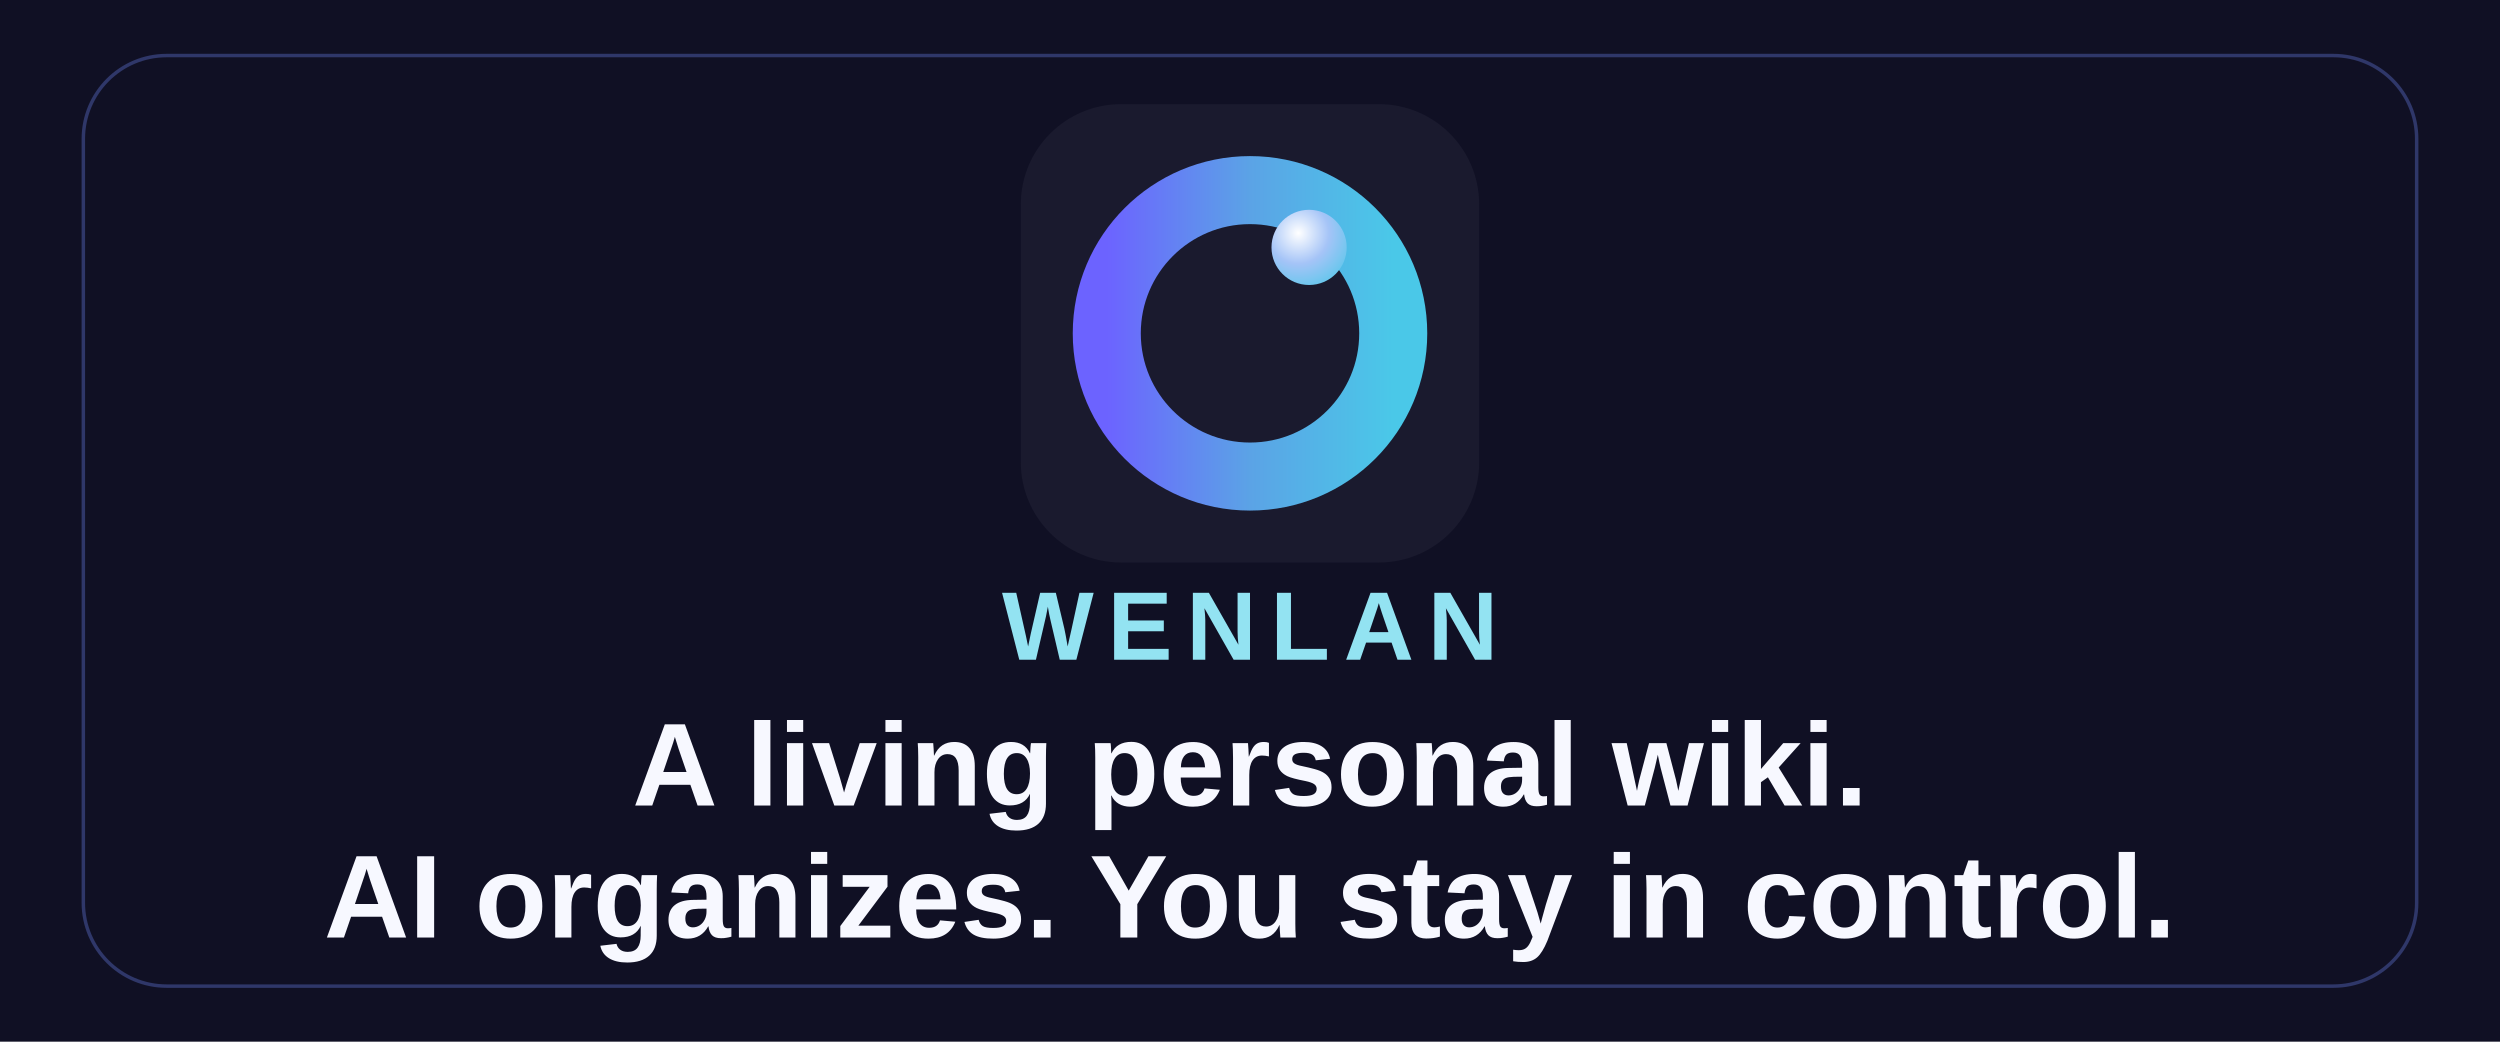
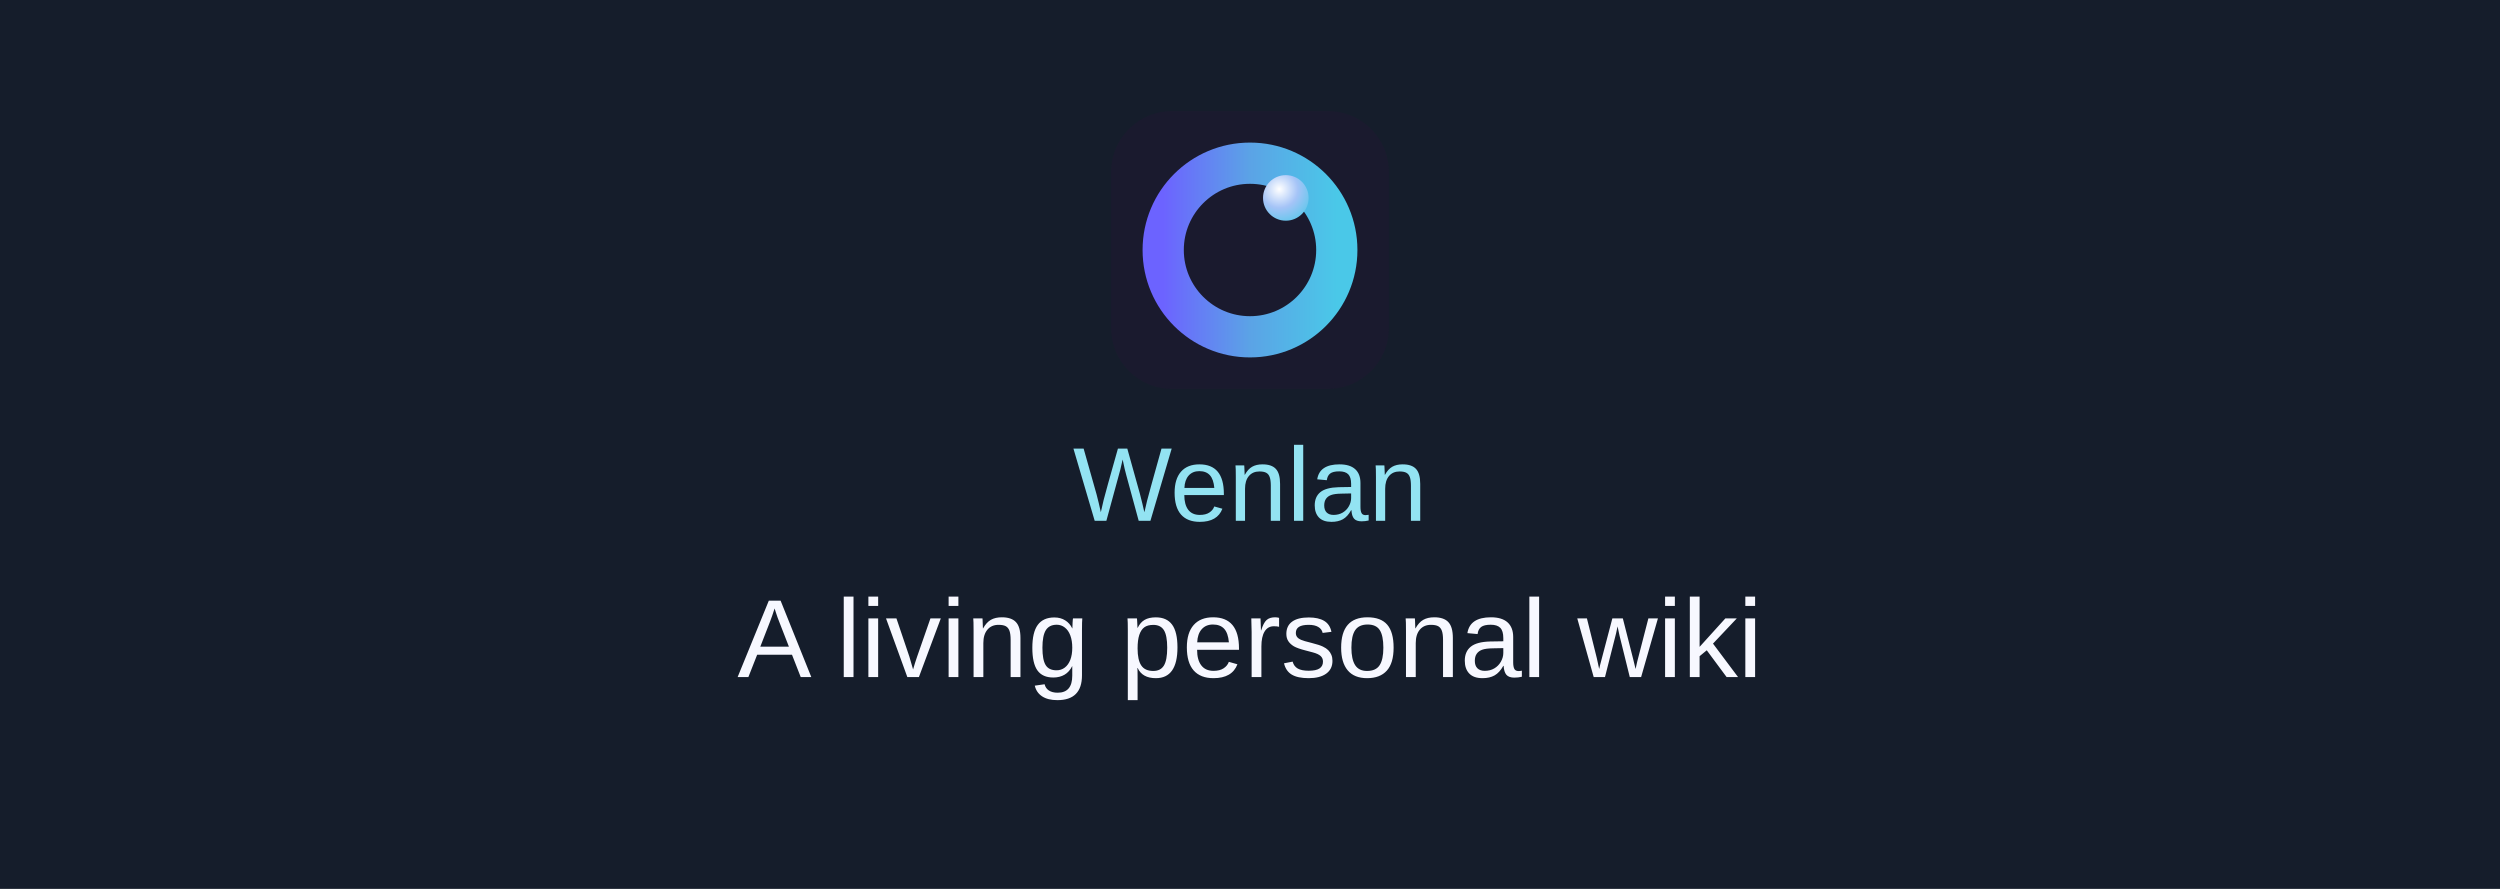
- <svg xmlns="http://www.w3.org/2000/svg" width="720" height="300" viewBox="0 0 720 300" fill="none" role="img" aria-labelledby="title desc">
-   <rect width="720" height="300" fill="#101024" />
-   <rect x="24" y="16" width="672" height="268" rx="24" fill="#101024" stroke="#2F3769" />
-   <g transform="translate(294 30) scale(0.2578125)">
+ <svg xmlns="http://www.w3.org/2000/svg" width="720" height="256" viewBox="0 0 720 256" fill="none" role="img" aria-labelledby="title desc">
+   <rect width="720" height="256" fill="#151D2B" />
+   <g transform="translate(320 32) scale(0.15625)">
    <rect width="512" height="512" rx="112" fill="#1A1A2E" />
    <circle cx="256" cy="256" r="160" fill="none" stroke="url(#banner-en-mobile-ring)" stroke-width="76" />
    <circle cx="322" cy="160" r="42" fill="url(#banner-en-mobile-orb)" />
  </g>
-   <text x="360" y="190" fill="#93E3F2" font-family="Arial, &quot;Helvetica Neue&quot;, sans-serif" font-size="28" font-weight="700" text-anchor="middle" letter-spacing="4">WENLAN</text>
-   <text x="360" y="232" fill="#F7F8FF" font-family="Arial, &quot;Helvetica Neue&quot;, sans-serif" font-size="34" font-weight="700" text-anchor="middle">A living personal wiki.</text>
-   <text x="360" y="270" fill="#F7F8FF" font-family="Arial, &quot;Helvetica Neue&quot;, sans-serif" font-size="34" font-weight="700" text-anchor="middle">AI organizes. You stay in control.</text>
+   <text x="360" y="150" fill="#93E3F2" font-size="30.24" font-weight="500" text-anchor="middle">
+     <tspan font-family="-apple-system, BlinkMacSystemFont, &quot;SF Pro Display&quot;, &quot;Helvetica Neue&quot;, Arial, sans-serif">Wenlan</tspan>
+   </text>
+   <text x="360" y="195" fill="#F7F8FF" font-family="-apple-system, BlinkMacSystemFont, &quot;SF Pro Display&quot;, &quot;Helvetica Neue&quot;, Arial, sans-serif" font-size="32" font-weight="500" text-anchor="middle">A living personal wiki</text>
  <defs>
    <linearGradient id="banner-en-mobile-ring" x1="96" y1="256" x2="416" y2="256" gradientUnits="userSpaceOnUse">
      <stop stop-color="#6C63FF" />
      <stop offset="0.5" stop-color="#5BA3E6" />
      <stop offset="1" stop-color="#4AC8E8" />
    </linearGradient>
    <radialGradient id="banner-en-mobile-orb" cx="0" cy="0" r="1" gradientUnits="userSpaceOnUse" gradientTransform="translate(310 144) rotate(52.125) scale(76.0263)">
      <stop stop-color="#FFFFFF" />
      <stop offset="0.45" stop-color="#A5C4F7" />
      <stop offset="1" stop-color="#4AC8E8" />
    </radialGradient>
  </defs>
</svg>
